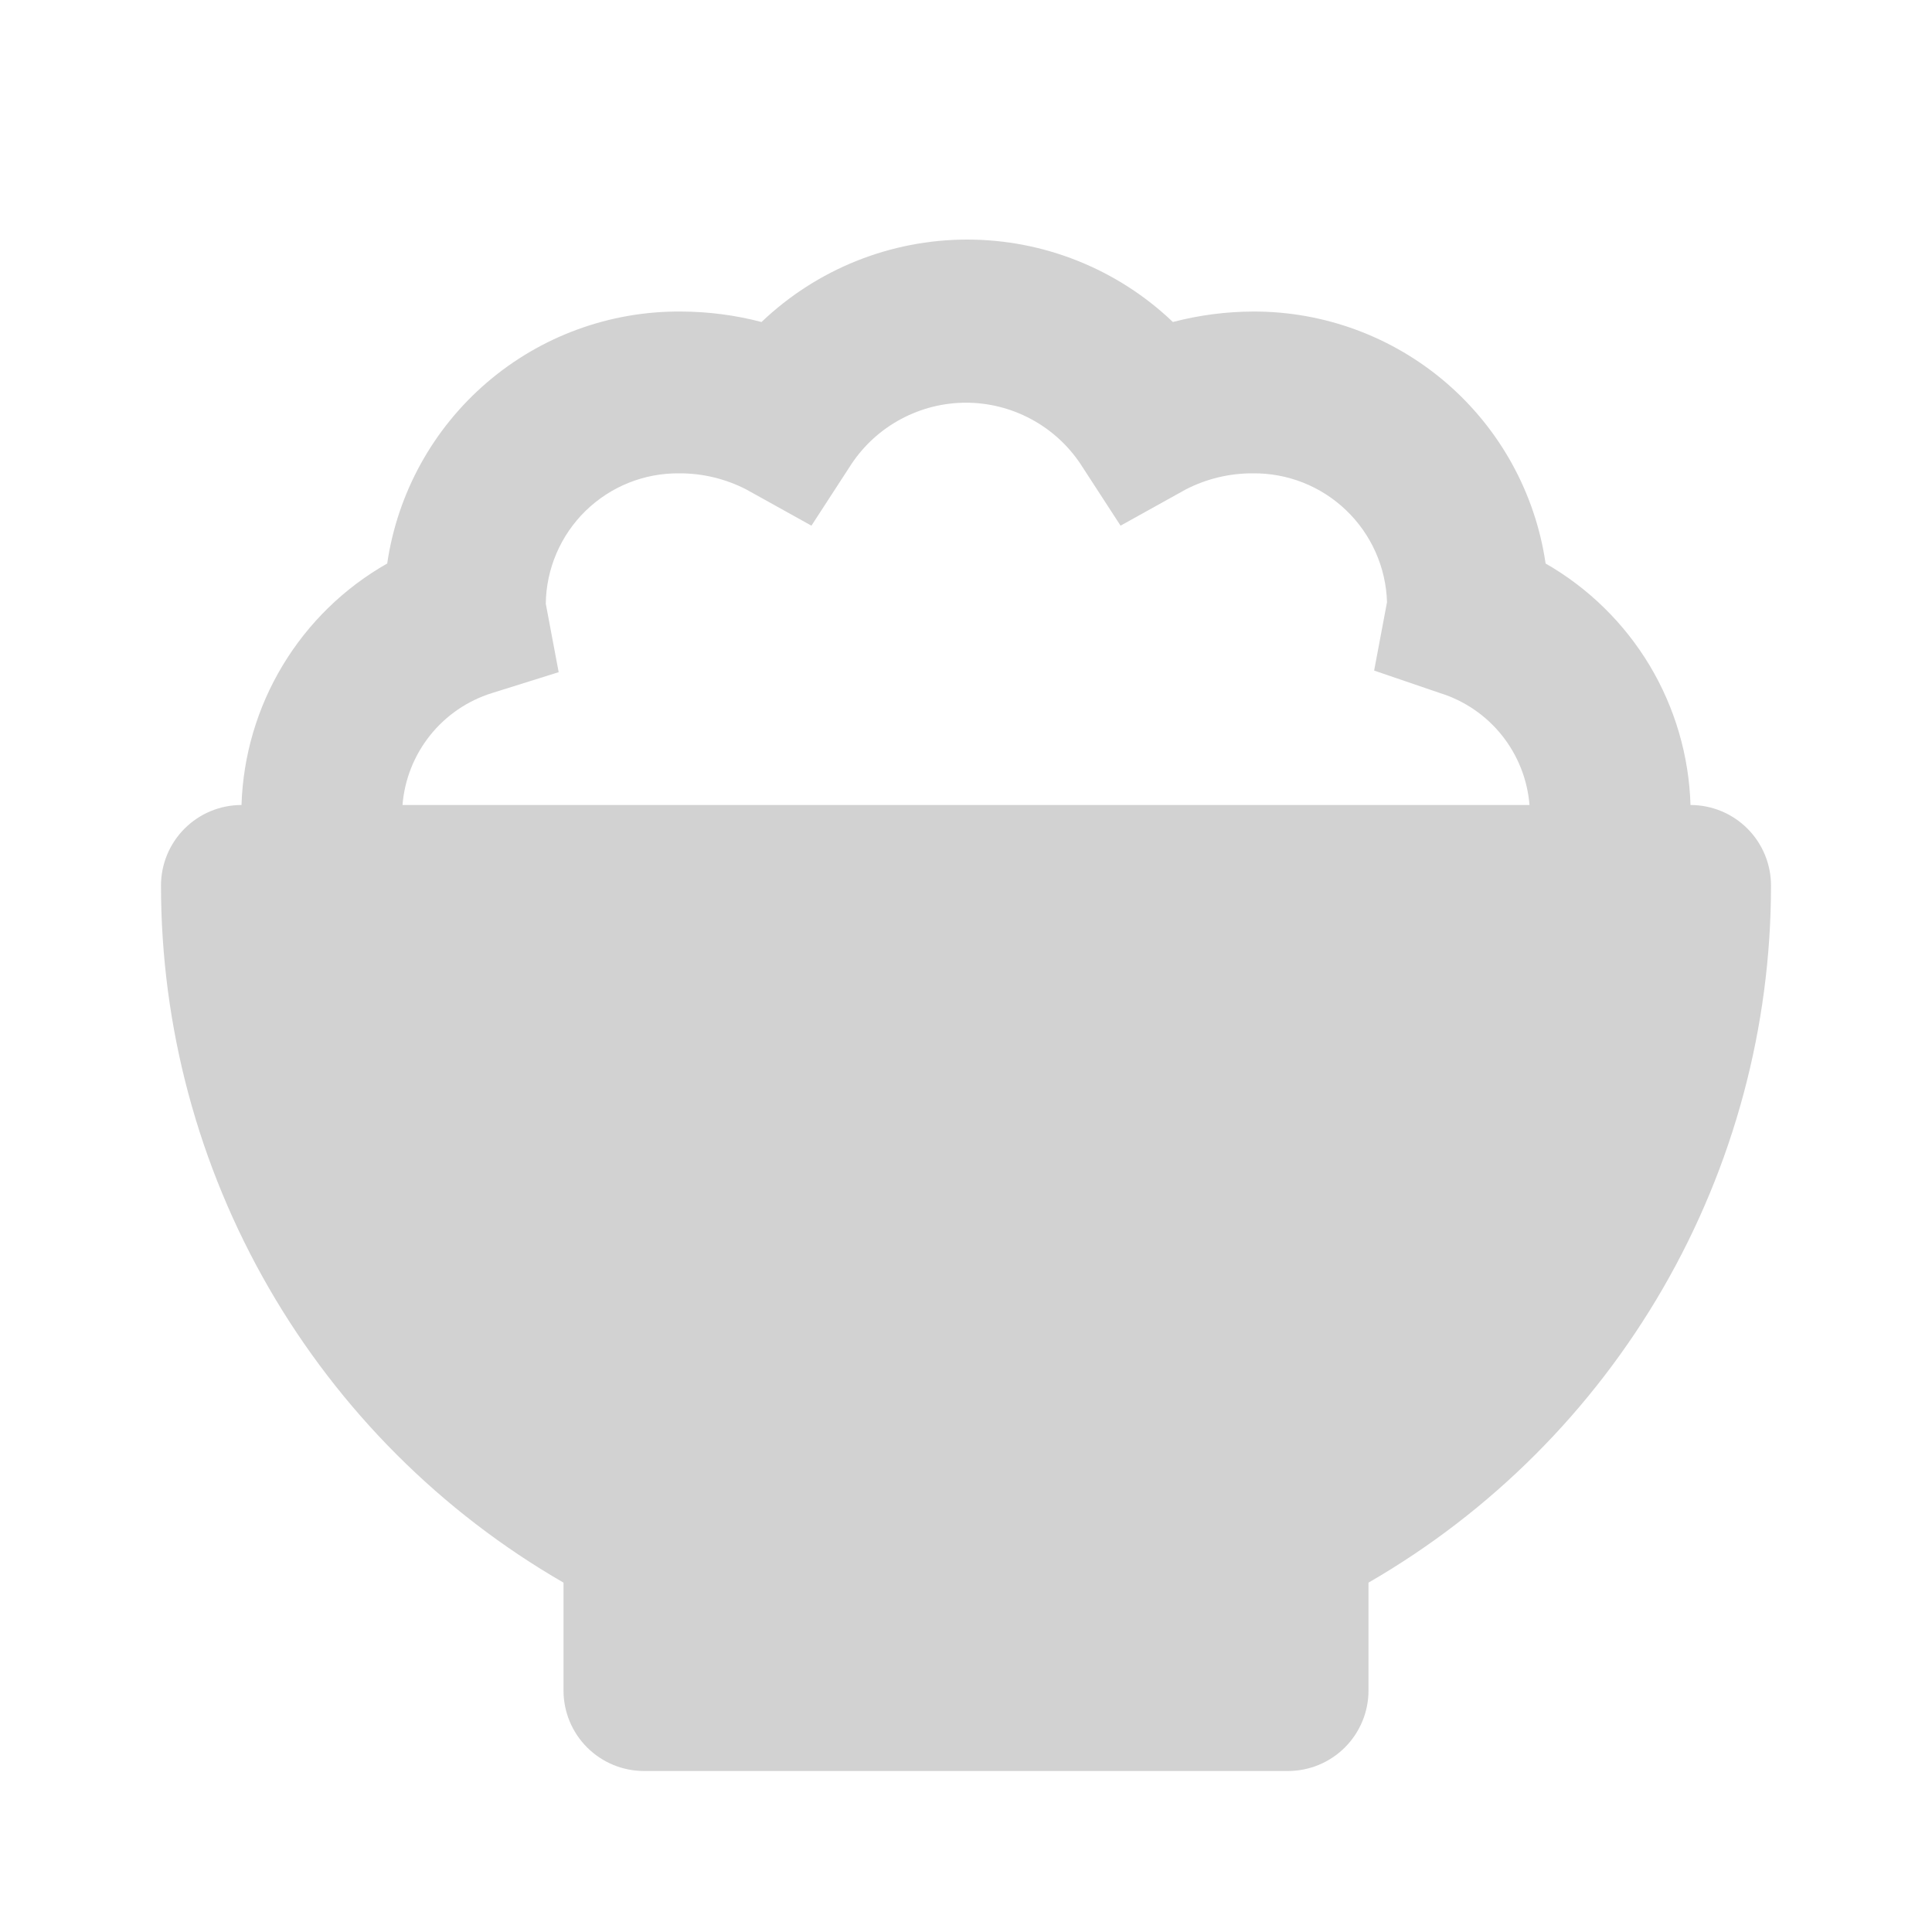
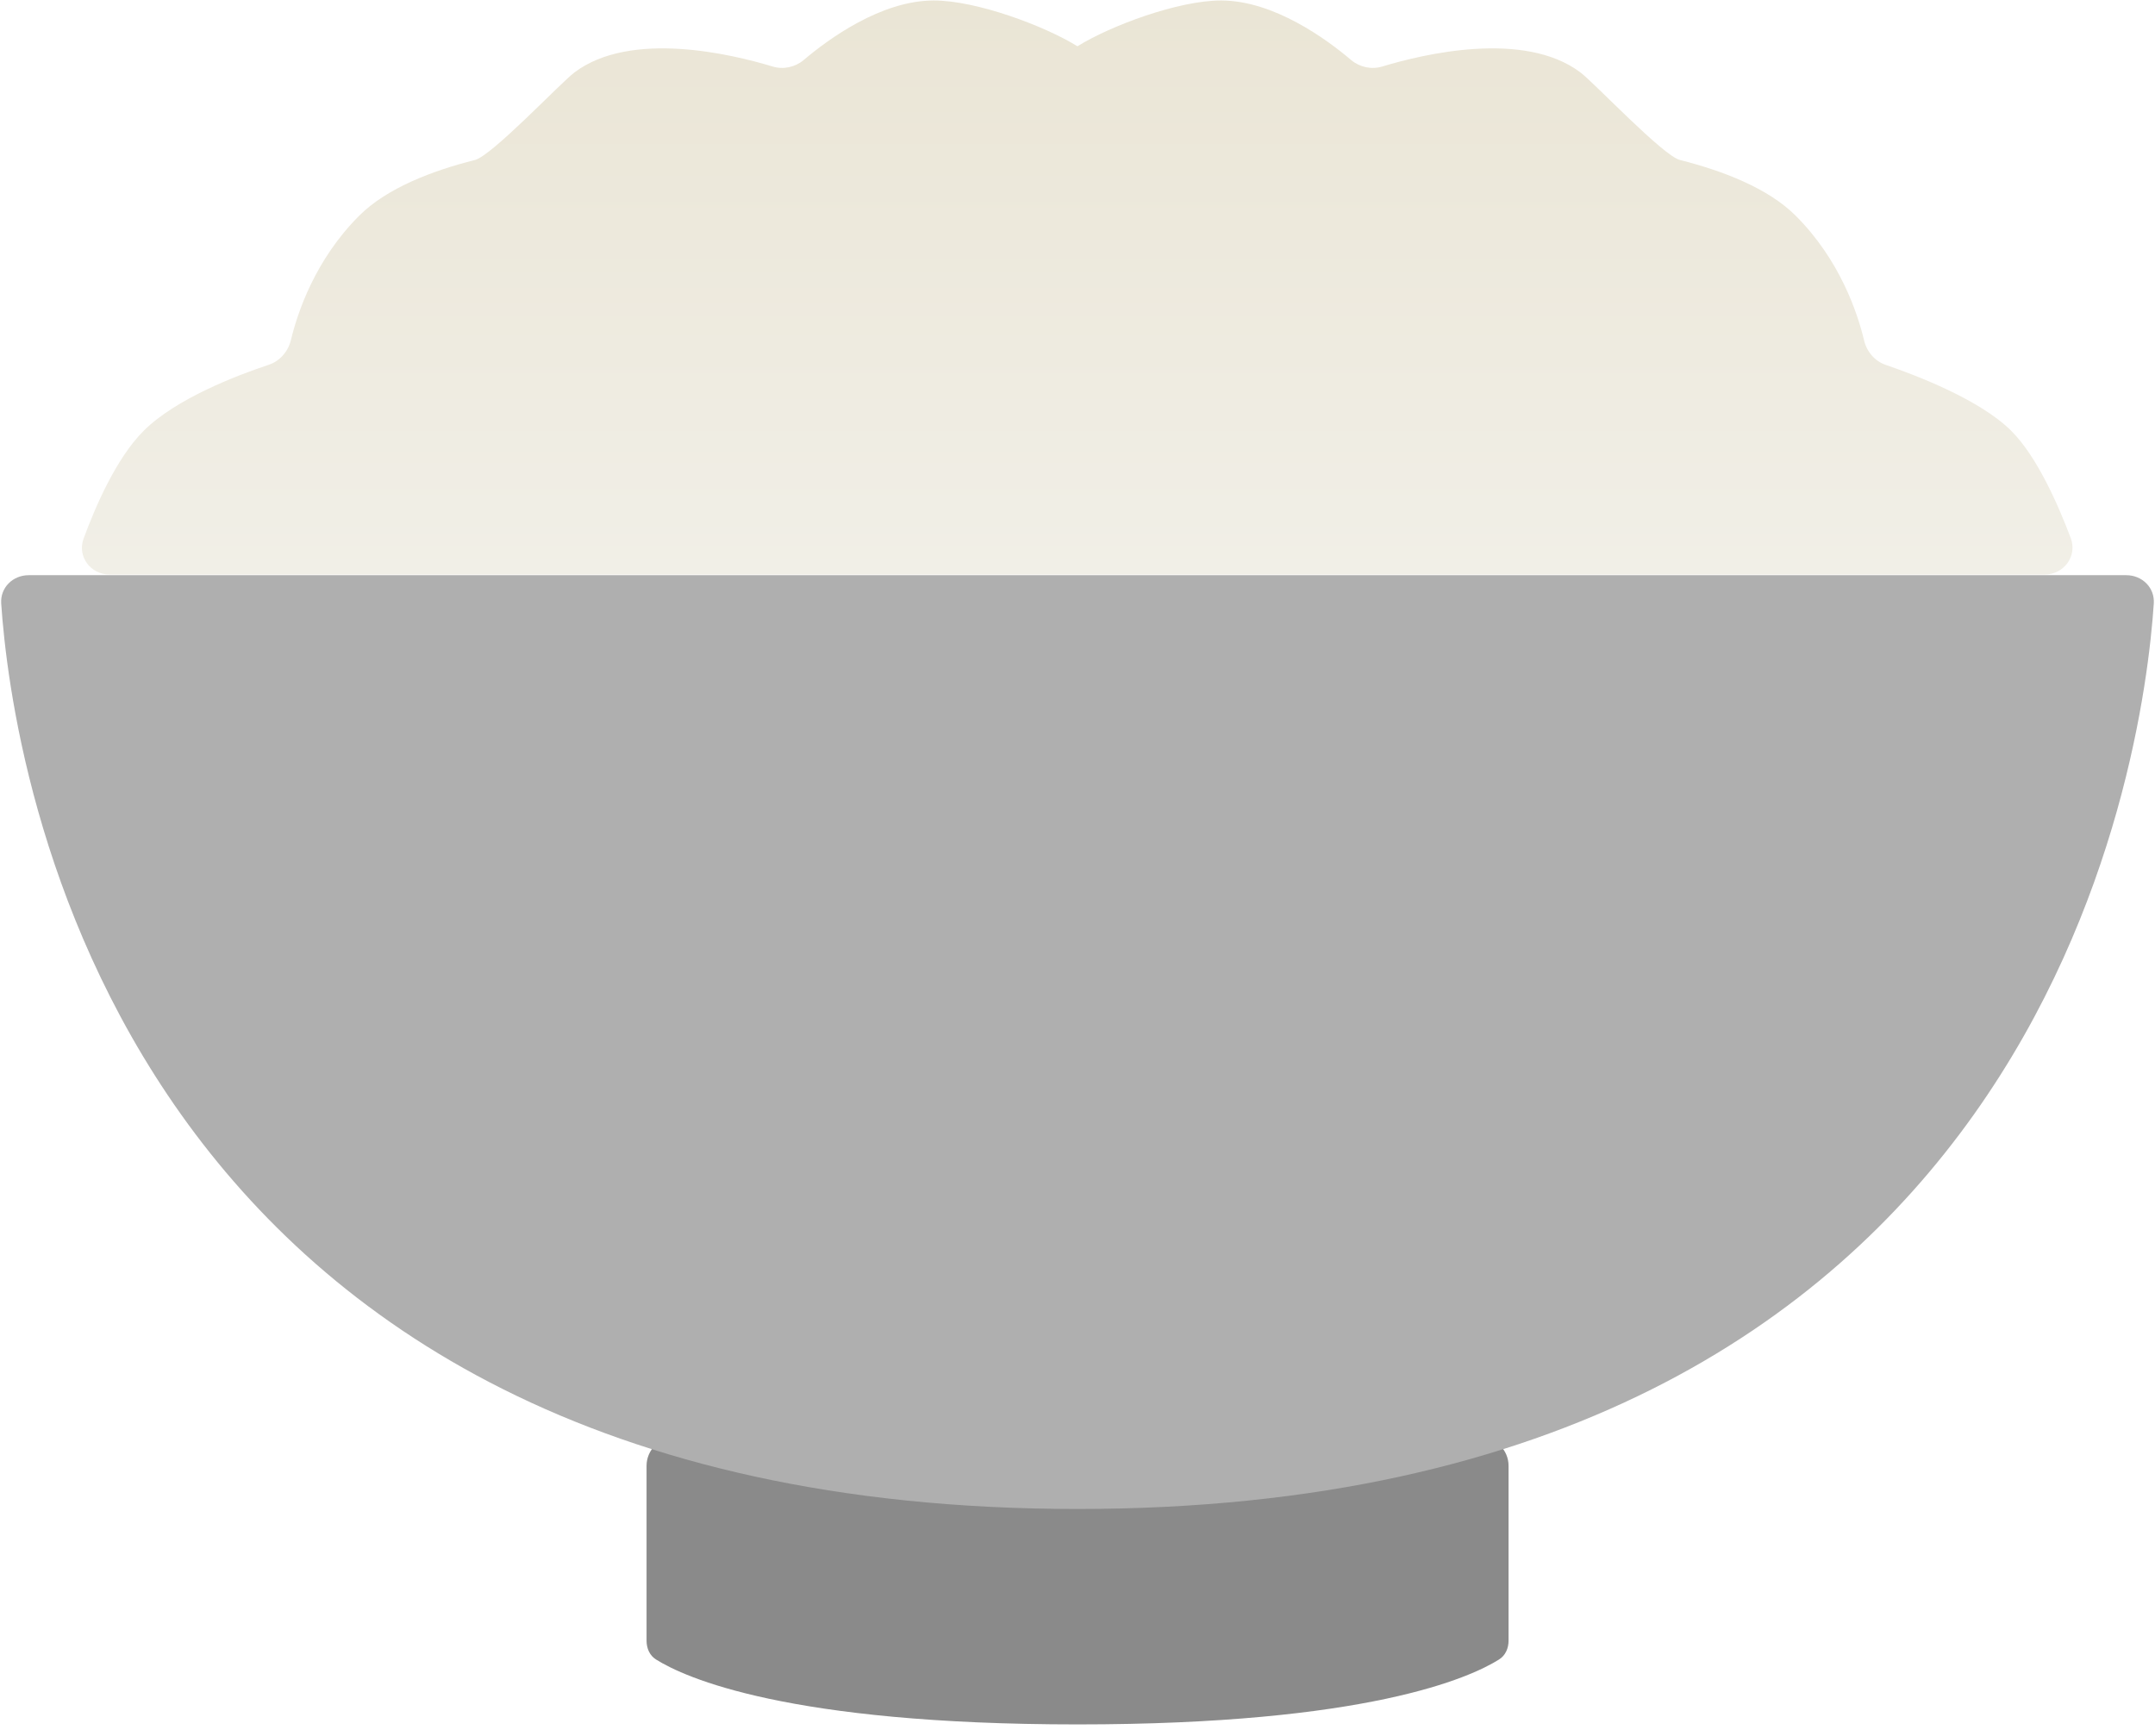
- <svg xmlns="http://www.w3.org/2000/svg" width="48" height="48" viewBox="0 0 48 48" fill="none">
-   <path d="M42 20C41.963 18.776 41.613 17.581 40.983 16.53C40.352 15.48 39.463 14.609 38.4 14C38.145 12.258 37.271 10.666 35.937 9.516C34.604 8.367 32.901 7.736 31.14 7.74C30.465 7.742 29.793 7.829 29.14 8C27.763 6.686 25.933 5.952 24.03 5.952C22.127 5.952 20.297 6.686 18.92 8C18.267 7.829 17.595 7.742 16.92 7.74C15.152 7.726 13.44 8.352 12.098 9.503C10.756 10.654 9.876 12.251 9.62 14C8.553 14.606 7.66 15.476 7.026 16.527C6.392 17.578 6.039 18.773 6 20C5.47 20 4.961 20.211 4.586 20.586C4.211 20.961 4 21.47 4 22C4 25.511 4.924 28.959 6.68 32C8.435 35.04 10.96 37.565 14 39.32V42C14 42.531 14.211 43.039 14.586 43.414C14.961 43.789 15.47 44 16 44H32C32.53 44 33.039 43.789 33.414 43.414C33.789 43.039 34 42.531 34 42V39.32C37.04 37.565 39.565 35.04 41.32 32C43.076 28.959 44 25.511 44 22C44 21.47 43.789 20.961 43.414 20.586C43.039 20.211 42.53 20 42 20ZM10 20C10.051 19.368 10.289 18.766 10.685 18.27C11.08 17.775 11.615 17.409 12.22 17.22L13.88 16.7L13.56 15C13.565 14.569 13.655 14.144 13.825 13.748C13.995 13.352 14.241 12.993 14.549 12.692C14.857 12.392 15.222 12.154 15.622 11.994C16.022 11.834 16.449 11.755 16.88 11.76C17.457 11.758 18.027 11.896 18.54 12.16L20.16 13.06L21.16 11.52C21.473 11.054 21.895 10.672 22.391 10.408C22.886 10.144 23.439 10.005 24 10.005C24.561 10.005 25.114 10.144 25.609 10.408C26.105 10.672 26.527 11.054 26.84 11.52L27.84 13.06L29.46 12.16C29.973 11.896 30.543 11.758 31.12 11.76C31.985 11.749 32.82 12.078 33.444 12.677C34.069 13.275 34.434 14.095 34.46 14.96L34.14 16.66L35.78 17.22C36.385 17.409 36.92 17.775 37.315 18.27C37.711 18.766 37.949 19.368 38 20H10Z" fill="#D2D2D2" />
+ <svg xmlns="http://www.w3.org/2000/svg" width="36" height="29" viewBox="0 0 36 29" fill="none">
+   <path d="M10.801 27.409V24.488C10.801 24.223 11.016 24.008 11.281 24.008H24.721C24.986 24.008 25.201 24.223 25.201 24.488V27.409C25.201 27.536 25.149 27.657 25.041 27.724C24.559 28.026 22.844 28.808 18.001 28.808C13.158 28.808 11.442 28.026 10.96 27.724C10.852 27.657 10.801 27.536 10.801 27.409Z" fill="#8A8A8A" />
+   <path d="M35.52 9.609H0.48C0.215 9.609 0.003 9.816 0.02 10.081C0.195 12.687 1.873 25.209 18 25.209C34.127 25.209 35.805 12.687 35.98 10.081C35.997 9.816 35.785 9.609 35.52 9.609Z" fill="#AFAFAF" />
+   <path d="M31.502 6.096C32.023 6.274 33.081 6.68 33.599 7.198C34.03 7.629 34.383 8.433 34.593 8.991C34.705 9.291 34.478 9.598 34.157 9.598L1.83 9.598C1.513 9.598 1.287 9.297 1.396 8.999C1.598 8.449 1.946 7.651 2.399 7.198C2.941 6.656 3.974 6.265 4.49 6.094C4.676 6.032 4.814 5.871 4.86 5.68C4.971 5.219 5.265 4.339 5.999 3.605C6.465 3.139 7.229 2.85 7.933 2.673C8.219 2.601 9.363 1.385 9.599 1.208C10.543 0.5 12.23 0.906 12.906 1.111C13.086 1.166 13.284 1.123 13.428 1.001C13.833 0.658 14.716 0.008 15.599 0.008C16.311 0.008 17.444 0.43 17.999 0.773C18.553 0.429 19.687 0.007 20.399 0.008C21.282 0.009 22.166 0.659 22.57 1.002C22.714 1.123 22.912 1.166 23.092 1.111C23.768 0.906 25.455 0.5 26.399 1.208C26.635 1.385 27.779 2.601 28.065 2.673C28.77 2.851 29.533 3.139 29.999 3.605C30.736 4.342 31.03 5.226 31.14 5.686C31.184 5.874 31.319 6.034 31.502 6.096Z" fill="url(#paint0_linear_5682_14963)" />
+   <defs>
+     <linearGradient id="paint0_linear_5682_14963" x1="17.999" y1="0.008" x2="17.999" y2="9.598" gradientUnits="userSpaceOnUse">
+       <stop stop-color="#EAE5D5" />
+       <stop offset="1" stop-color="#F1EFE7" />
+     </linearGradient>
+   </defs>
</svg>
